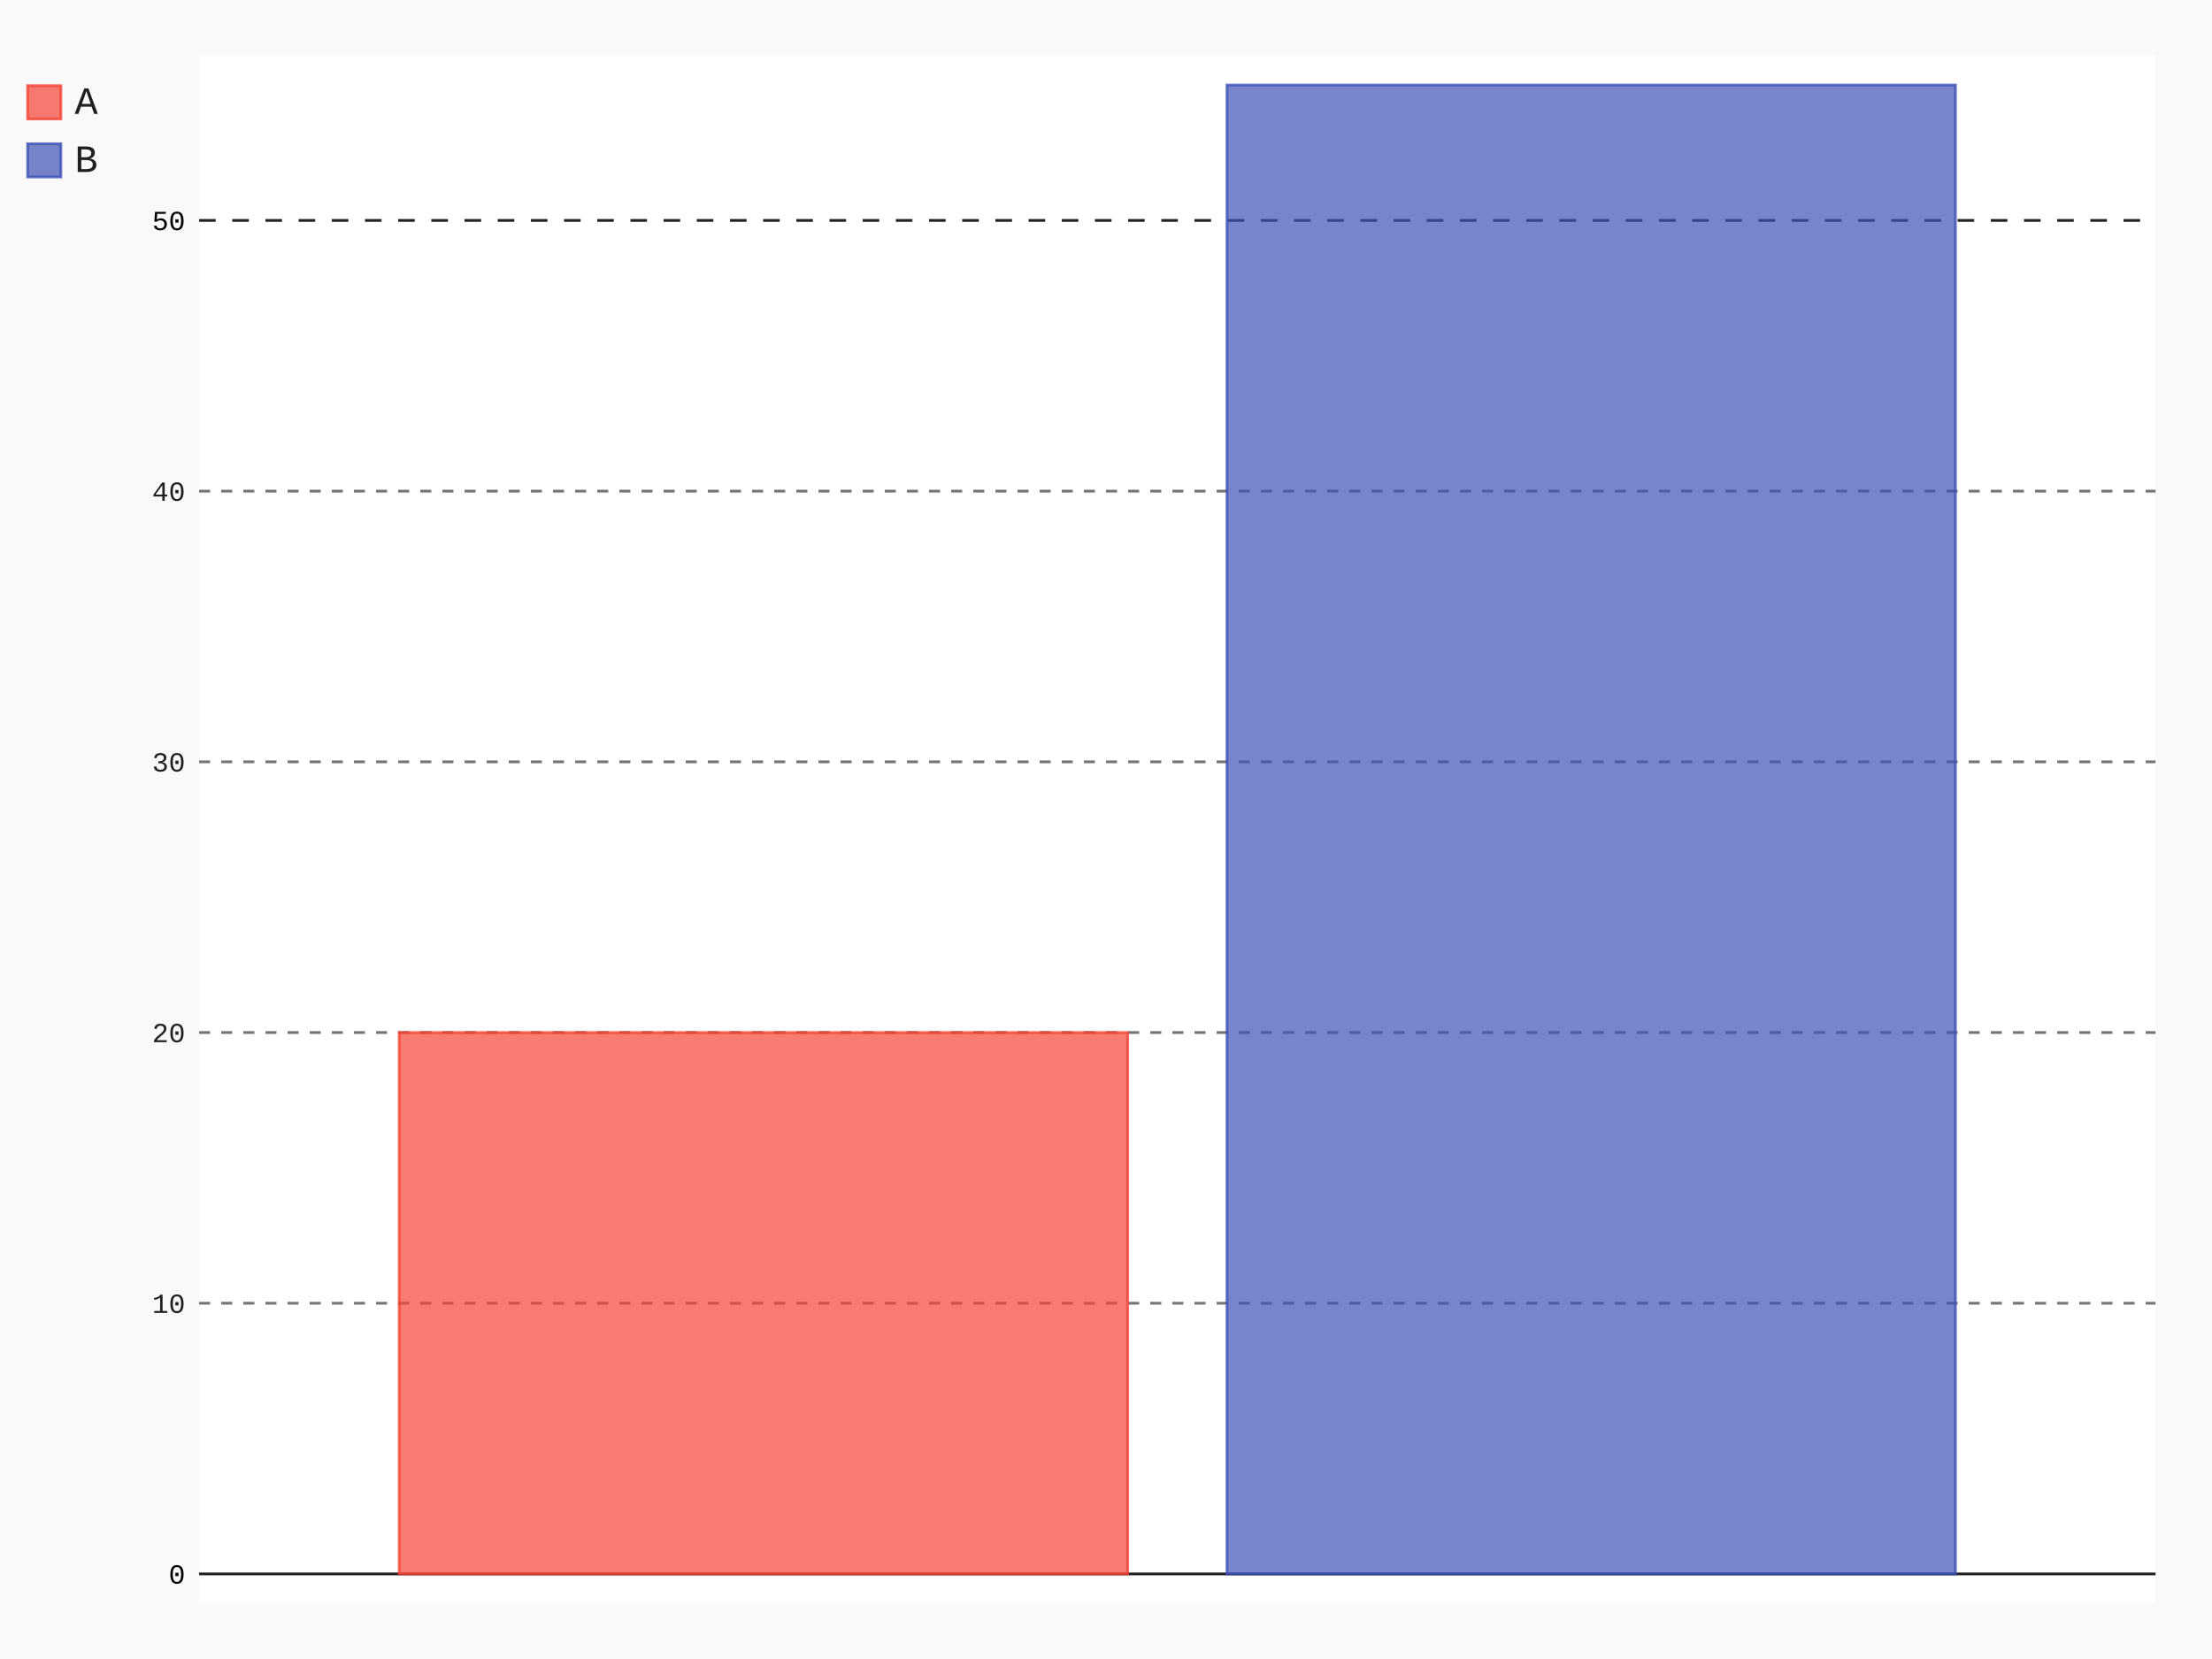
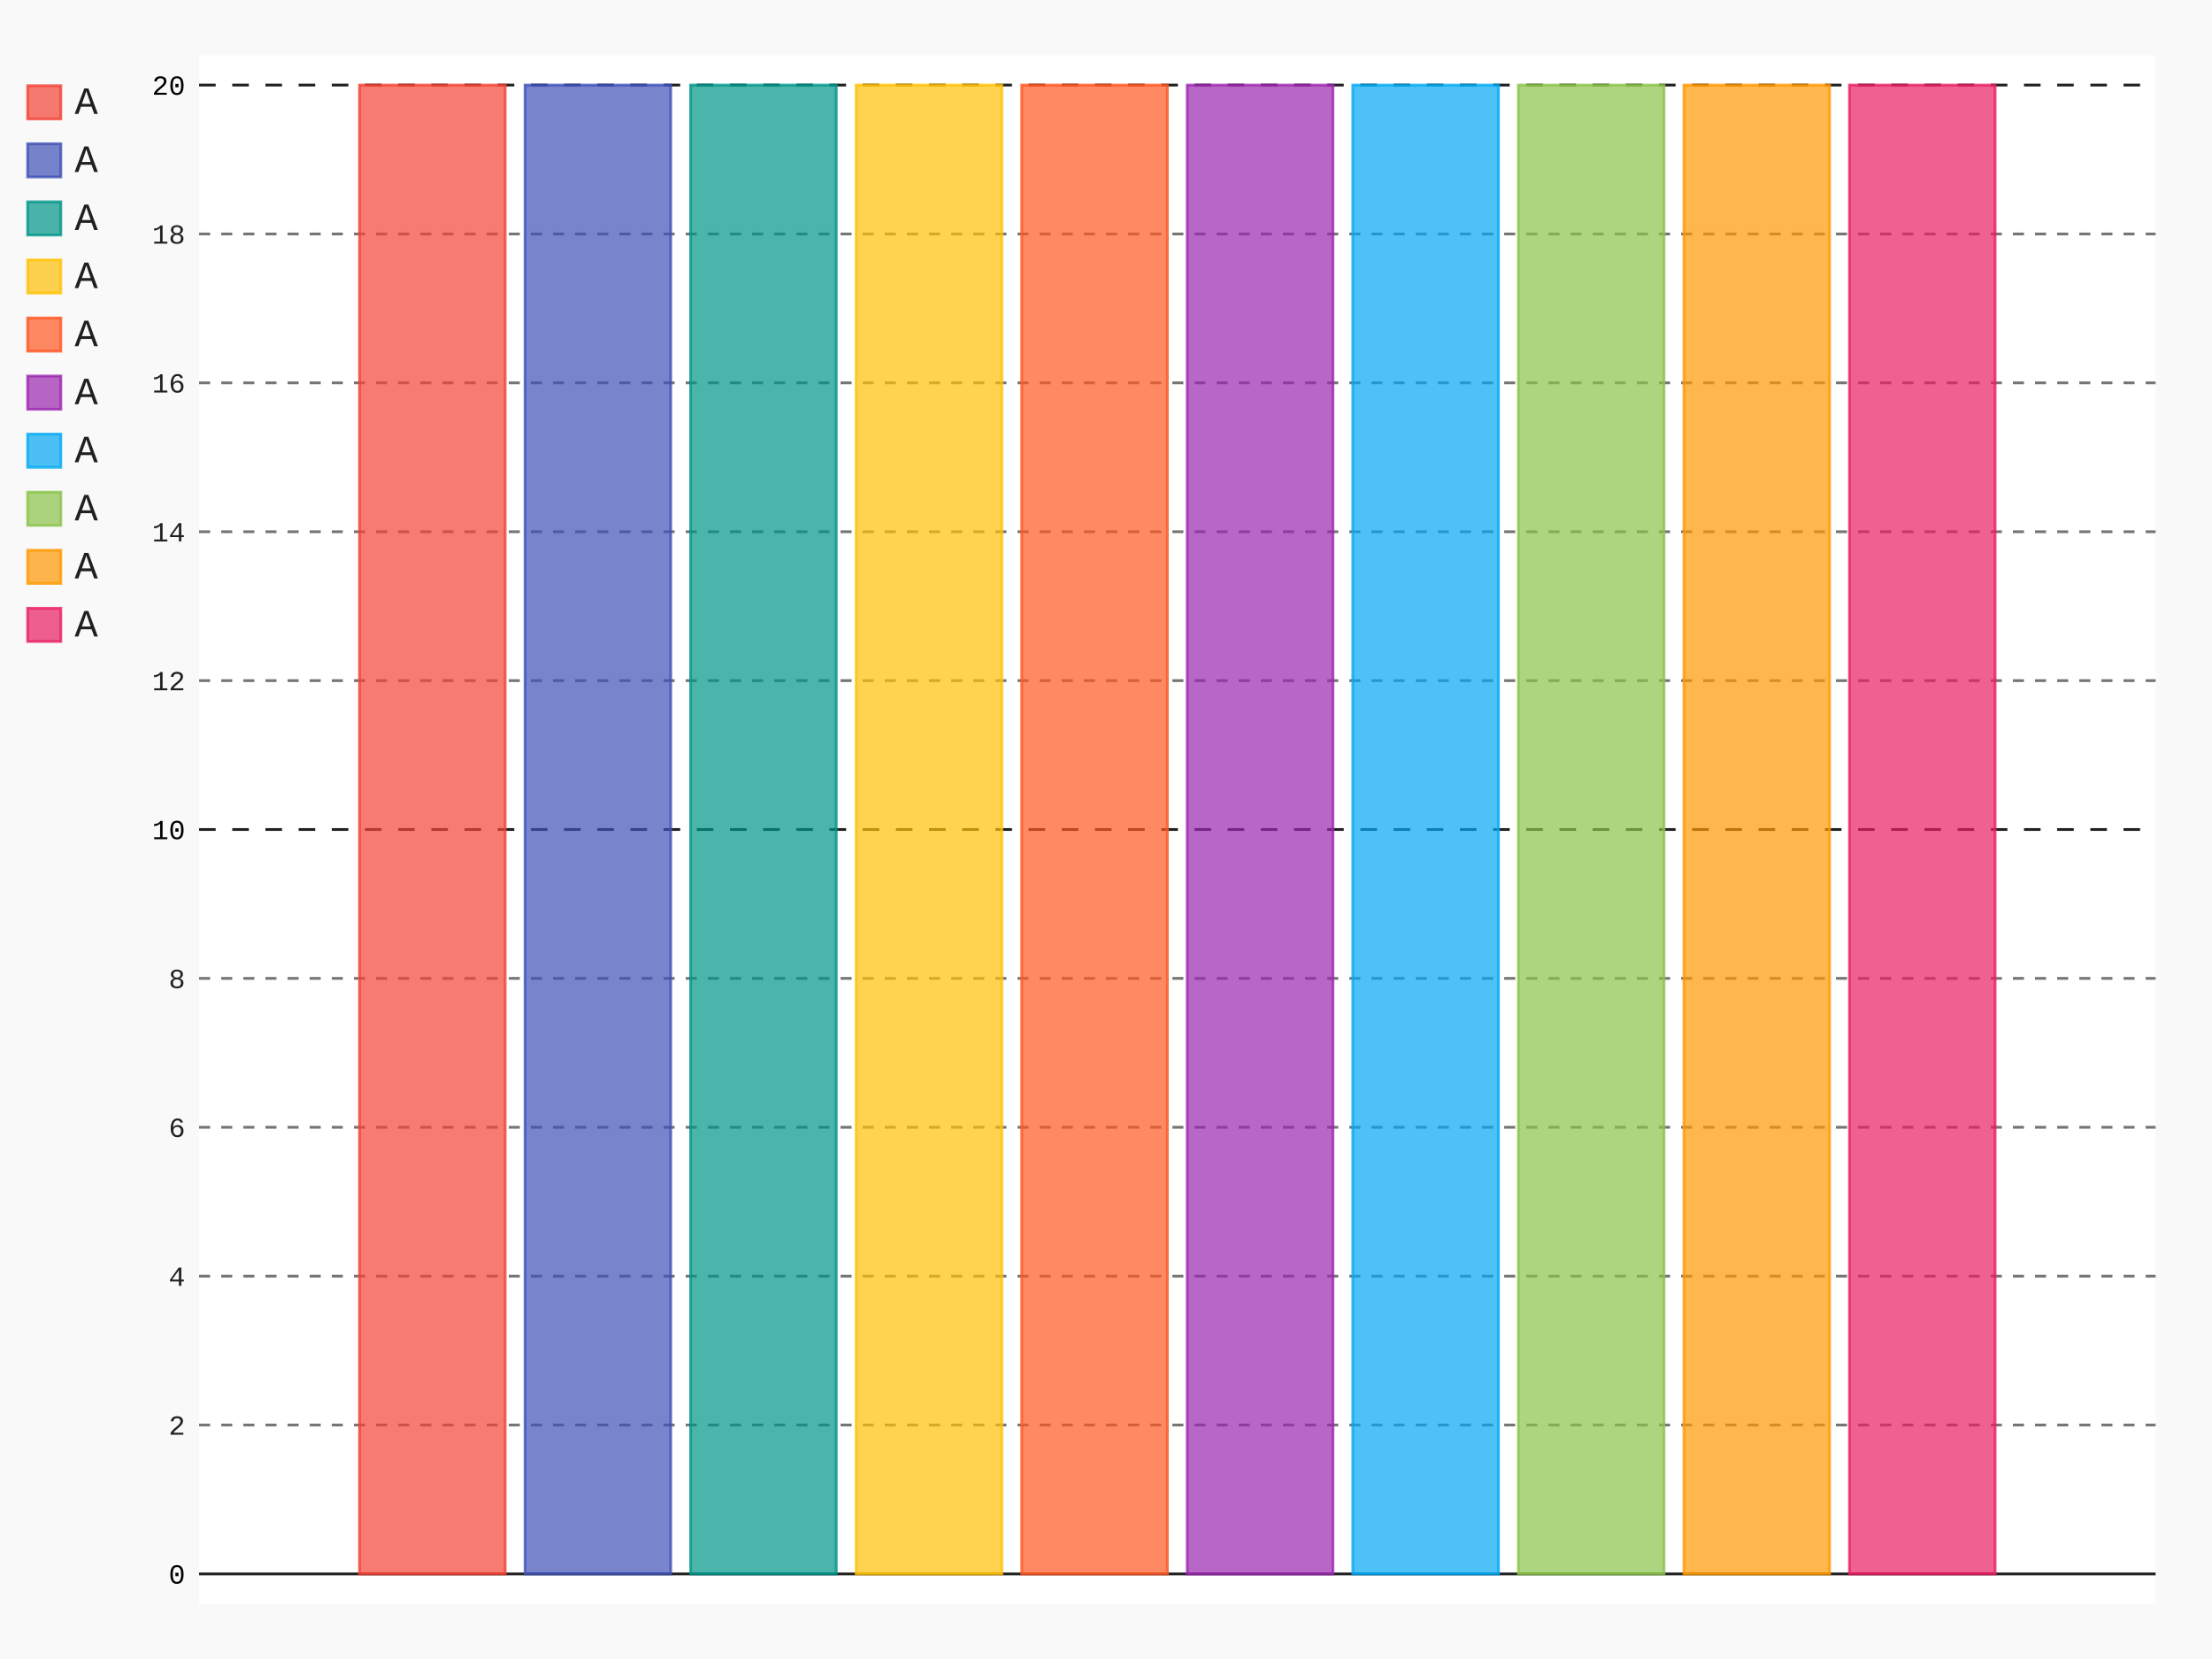
- <svg xmlns="http://www.w3.org/2000/svg" class="pygal-chart" id="chart-ce146ed2-235b-419c-b450-c26c2a980565" viewBox="0 0 800 600">
+ <svg xmlns="http://www.w3.org/2000/svg" class="pygal-chart" id="chart-e435a790-2680-48bd-a645-8f72118c1c0f" viewBox="0 0 800 600">
  <defs>
-     <style type="text/css">#chart-ce146ed2-235b-419c-b450-c26c2a980565{-webkit-user-select:none;-webkit-font-smoothing:antialiased;font-family:Consolas,"Liberation Mono",Menlo,Courier,monospace}#chart-ce146ed2-235b-419c-b450-c26c2a980565 .title{font-family:Consolas,"Liberation Mono",Menlo,Courier,monospace;font-size:16px}#chart-ce146ed2-235b-419c-b450-c26c2a980565 .legends .legend text{font-family:Consolas,"Liberation Mono",Menlo,Courier,monospace;font-size:14px}#chart-ce146ed2-235b-419c-b450-c26c2a980565 .axis text{font-family:Consolas,"Liberation Mono",Menlo,Courier,monospace;font-size:10px}#chart-ce146ed2-235b-419c-b450-c26c2a980565 .axis text.major{font-family:Consolas,"Liberation Mono",Menlo,Courier,monospace;font-size:10px}#chart-ce146ed2-235b-419c-b450-c26c2a980565 .text-overlay text.value{font-family:Consolas,"Liberation Mono",Menlo,Courier,monospace;font-size:16px}#chart-ce146ed2-235b-419c-b450-c26c2a980565 .text-overlay text.label{font-family:Consolas,"Liberation Mono",Menlo,Courier,monospace;font-size:10px}#chart-ce146ed2-235b-419c-b450-c26c2a980565 .tooltip{font-family:Consolas,"Liberation Mono",Menlo,Courier,monospace;font-size:14px}#chart-ce146ed2-235b-419c-b450-c26c2a980565 text.no_data{font-family:Consolas,"Liberation Mono",Menlo,Courier,monospace;font-size:64px}
- #chart-ce146ed2-235b-419c-b450-c26c2a980565{background-color:rgba(249,249,249,1)}#chart-ce146ed2-235b-419c-b450-c26c2a980565 path,#chart-ce146ed2-235b-419c-b450-c26c2a980565 line,#chart-ce146ed2-235b-419c-b450-c26c2a980565 rect,#chart-ce146ed2-235b-419c-b450-c26c2a980565 circle{-webkit-transition:150ms;-moz-transition:150ms;transition:150ms}#chart-ce146ed2-235b-419c-b450-c26c2a980565 .graph &gt; .background{fill:rgba(249,249,249,1)}#chart-ce146ed2-235b-419c-b450-c26c2a980565 .plot &gt; .background{fill:rgba(255,255,255,1)}#chart-ce146ed2-235b-419c-b450-c26c2a980565 .graph{fill:rgba(0,0,0,.87)}#chart-ce146ed2-235b-419c-b450-c26c2a980565 text.no_data{fill:rgba(0,0,0,1)}#chart-ce146ed2-235b-419c-b450-c26c2a980565 .title{fill:rgba(0,0,0,1)}#chart-ce146ed2-235b-419c-b450-c26c2a980565 .legends .legend text{fill:rgba(0,0,0,.87)}#chart-ce146ed2-235b-419c-b450-c26c2a980565 .legends .legend:hover text{fill:rgba(0,0,0,1)}#chart-ce146ed2-235b-419c-b450-c26c2a980565 .axis .line{stroke:rgba(0,0,0,1)}#chart-ce146ed2-235b-419c-b450-c26c2a980565 .axis .guide.line{stroke:rgba(0,0,0,.54)}#chart-ce146ed2-235b-419c-b450-c26c2a980565 .axis .major.line{stroke:rgba(0,0,0,.87)}#chart-ce146ed2-235b-419c-b450-c26c2a980565 .axis text.major{fill:rgba(0,0,0,1)}#chart-ce146ed2-235b-419c-b450-c26c2a980565 .axis.y .guides:hover .guide.line,#chart-ce146ed2-235b-419c-b450-c26c2a980565 .line-graph .axis.x .guides:hover .guide.line,#chart-ce146ed2-235b-419c-b450-c26c2a980565 .stackedline-graph .axis.x .guides:hover .guide.line,#chart-ce146ed2-235b-419c-b450-c26c2a980565 .xy-graph .axis.x .guides:hover .guide.line{stroke:rgba(0,0,0,1)}#chart-ce146ed2-235b-419c-b450-c26c2a980565 .axis .guides:hover text{fill:rgba(0,0,0,1)}#chart-ce146ed2-235b-419c-b450-c26c2a980565 .reactive{fill-opacity:.7;stroke-opacity:.8}#chart-ce146ed2-235b-419c-b450-c26c2a980565 .ci{stroke:rgba(0,0,0,.87)}#chart-ce146ed2-235b-419c-b450-c26c2a980565 .reactive.active,#chart-ce146ed2-235b-419c-b450-c26c2a980565 .active .reactive{fill-opacity:.8;stroke-opacity:.9;stroke-width:4}#chart-ce146ed2-235b-419c-b450-c26c2a980565 .ci .reactive.active{stroke-width:1.5}#chart-ce146ed2-235b-419c-b450-c26c2a980565 .series text{fill:rgba(0,0,0,1)}#chart-ce146ed2-235b-419c-b450-c26c2a980565 .tooltip rect{fill:rgba(255,255,255,1);stroke:rgba(0,0,0,1);-webkit-transition:opacity 150ms;-moz-transition:opacity 150ms;transition:opacity 150ms}#chart-ce146ed2-235b-419c-b450-c26c2a980565 .tooltip .label{fill:rgba(0,0,0,.87)}#chart-ce146ed2-235b-419c-b450-c26c2a980565 .tooltip .label{fill:rgba(0,0,0,.87)}#chart-ce146ed2-235b-419c-b450-c26c2a980565 .tooltip .legend{font-size:.8em;fill:rgba(0,0,0,.54)}#chart-ce146ed2-235b-419c-b450-c26c2a980565 .tooltip .x_label{font-size:.6em;fill:rgba(0,0,0,1)}#chart-ce146ed2-235b-419c-b450-c26c2a980565 .tooltip .xlink{font-size:.5em;text-decoration:underline}#chart-ce146ed2-235b-419c-b450-c26c2a980565 .tooltip .value{font-size:1.5em}#chart-ce146ed2-235b-419c-b450-c26c2a980565 .bound{font-size:.5em}#chart-ce146ed2-235b-419c-b450-c26c2a980565 .max-value{font-size:.75em;fill:rgba(0,0,0,.54)}#chart-ce146ed2-235b-419c-b450-c26c2a980565 .map-element{fill:rgba(255,255,255,1);stroke:rgba(0,0,0,.54) !important}#chart-ce146ed2-235b-419c-b450-c26c2a980565 .map-element .reactive{fill-opacity:inherit;stroke-opacity:inherit}#chart-ce146ed2-235b-419c-b450-c26c2a980565 .color-0,#chart-ce146ed2-235b-419c-b450-c26c2a980565 .color-0 a:visited{stroke:#F44336;fill:#F44336}#chart-ce146ed2-235b-419c-b450-c26c2a980565 .color-1,#chart-ce146ed2-235b-419c-b450-c26c2a980565 .color-1 a:visited{stroke:#3F51B5;fill:#3F51B5}#chart-ce146ed2-235b-419c-b450-c26c2a980565 .text-overlay .color-0 text{fill:black}#chart-ce146ed2-235b-419c-b450-c26c2a980565 .text-overlay .color-1 text{fill:black}
- #chart-ce146ed2-235b-419c-b450-c26c2a980565 text.no_data{text-anchor:middle}#chart-ce146ed2-235b-419c-b450-c26c2a980565 .guide.line{fill:none}#chart-ce146ed2-235b-419c-b450-c26c2a980565 .centered{text-anchor:middle}#chart-ce146ed2-235b-419c-b450-c26c2a980565 .title{text-anchor:middle}#chart-ce146ed2-235b-419c-b450-c26c2a980565 .legends .legend text{fill-opacity:1}#chart-ce146ed2-235b-419c-b450-c26c2a980565 .axis.x text{text-anchor:middle}#chart-ce146ed2-235b-419c-b450-c26c2a980565 .axis.x:not(.web) text[transform]{text-anchor:start}#chart-ce146ed2-235b-419c-b450-c26c2a980565 .axis.x:not(.web) text[transform].backwards{text-anchor:end}#chart-ce146ed2-235b-419c-b450-c26c2a980565 .axis.y text{text-anchor:end}#chart-ce146ed2-235b-419c-b450-c26c2a980565 .axis.y text[transform].backwards{text-anchor:start}#chart-ce146ed2-235b-419c-b450-c26c2a980565 .axis.y2 text{text-anchor:start}#chart-ce146ed2-235b-419c-b450-c26c2a980565 .axis.y2 text[transform].backwards{text-anchor:end}#chart-ce146ed2-235b-419c-b450-c26c2a980565 .axis .guide.line{stroke-dasharray:4,4}#chart-ce146ed2-235b-419c-b450-c26c2a980565 .axis .major.guide.line{stroke-dasharray:6,6}#chart-ce146ed2-235b-419c-b450-c26c2a980565 .horizontal .axis.y .guide.line,#chart-ce146ed2-235b-419c-b450-c26c2a980565 .horizontal .axis.y2 .guide.line,#chart-ce146ed2-235b-419c-b450-c26c2a980565 .vertical .axis.x .guide.line{opacity:0}#chart-ce146ed2-235b-419c-b450-c26c2a980565 .horizontal .axis.always_show .guide.line,#chart-ce146ed2-235b-419c-b450-c26c2a980565 .vertical .axis.always_show .guide.line{opacity:1 !important}#chart-ce146ed2-235b-419c-b450-c26c2a980565 .axis.y .guides:hover .guide.line,#chart-ce146ed2-235b-419c-b450-c26c2a980565 .axis.y2 .guides:hover .guide.line,#chart-ce146ed2-235b-419c-b450-c26c2a980565 .axis.x .guides:hover .guide.line{opacity:1}#chart-ce146ed2-235b-419c-b450-c26c2a980565 .axis .guides:hover text{opacity:1}#chart-ce146ed2-235b-419c-b450-c26c2a980565 .nofill{fill:none}#chart-ce146ed2-235b-419c-b450-c26c2a980565 .subtle-fill{fill-opacity:.2}#chart-ce146ed2-235b-419c-b450-c26c2a980565 .dot{stroke-width:1px;fill-opacity:1}#chart-ce146ed2-235b-419c-b450-c26c2a980565 .dot.active{stroke-width:5px}#chart-ce146ed2-235b-419c-b450-c26c2a980565 .dot.negative{fill:transparent}#chart-ce146ed2-235b-419c-b450-c26c2a980565 text,#chart-ce146ed2-235b-419c-b450-c26c2a980565 tspan{stroke:none !important}#chart-ce146ed2-235b-419c-b450-c26c2a980565 .series text.active{opacity:1}#chart-ce146ed2-235b-419c-b450-c26c2a980565 .tooltip rect{fill-opacity:.95;stroke-width:.5}#chart-ce146ed2-235b-419c-b450-c26c2a980565 .tooltip text{fill-opacity:1}#chart-ce146ed2-235b-419c-b450-c26c2a980565 .showable{visibility:hidden}#chart-ce146ed2-235b-419c-b450-c26c2a980565 .showable.shown{visibility:visible}#chart-ce146ed2-235b-419c-b450-c26c2a980565 .gauge-background{fill:rgba(229,229,229,1);stroke:none}#chart-ce146ed2-235b-419c-b450-c26c2a980565 .bg-lines{stroke:rgba(249,249,249,1);stroke-width:2px}</style>
+     <style type="text/css">#chart-e435a790-2680-48bd-a645-8f72118c1c0f{-webkit-user-select:none;-webkit-font-smoothing:antialiased;font-family:Consolas,"Liberation Mono",Menlo,Courier,monospace}#chart-e435a790-2680-48bd-a645-8f72118c1c0f .title{font-family:Consolas,"Liberation Mono",Menlo,Courier,monospace;font-size:16px}#chart-e435a790-2680-48bd-a645-8f72118c1c0f .legends .legend text{font-family:Consolas,"Liberation Mono",Menlo,Courier,monospace;font-size:14px}#chart-e435a790-2680-48bd-a645-8f72118c1c0f .axis text{font-family:Consolas,"Liberation Mono",Menlo,Courier,monospace;font-size:10px}#chart-e435a790-2680-48bd-a645-8f72118c1c0f .axis text.major{font-family:Consolas,"Liberation Mono",Menlo,Courier,monospace;font-size:10px}#chart-e435a790-2680-48bd-a645-8f72118c1c0f .text-overlay text.value{font-family:Consolas,"Liberation Mono",Menlo,Courier,monospace;font-size:16px}#chart-e435a790-2680-48bd-a645-8f72118c1c0f .text-overlay text.label{font-family:Consolas,"Liberation Mono",Menlo,Courier,monospace;font-size:10px}#chart-e435a790-2680-48bd-a645-8f72118c1c0f .tooltip{font-family:Consolas,"Liberation Mono",Menlo,Courier,monospace;font-size:14px}#chart-e435a790-2680-48bd-a645-8f72118c1c0f text.no_data{font-family:Consolas,"Liberation Mono",Menlo,Courier,monospace;font-size:64px}
+ #chart-e435a790-2680-48bd-a645-8f72118c1c0f{background-color:rgba(249,249,249,1)}#chart-e435a790-2680-48bd-a645-8f72118c1c0f path,#chart-e435a790-2680-48bd-a645-8f72118c1c0f line,#chart-e435a790-2680-48bd-a645-8f72118c1c0f rect,#chart-e435a790-2680-48bd-a645-8f72118c1c0f circle{-webkit-transition:150ms;-moz-transition:150ms;transition:150ms}#chart-e435a790-2680-48bd-a645-8f72118c1c0f .graph &gt; .background{fill:rgba(249,249,249,1)}#chart-e435a790-2680-48bd-a645-8f72118c1c0f .plot &gt; .background{fill:rgba(255,255,255,1)}#chart-e435a790-2680-48bd-a645-8f72118c1c0f .graph{fill:rgba(0,0,0,.87)}#chart-e435a790-2680-48bd-a645-8f72118c1c0f text.no_data{fill:rgba(0,0,0,1)}#chart-e435a790-2680-48bd-a645-8f72118c1c0f .title{fill:rgba(0,0,0,1)}#chart-e435a790-2680-48bd-a645-8f72118c1c0f .legends .legend text{fill:rgba(0,0,0,.87)}#chart-e435a790-2680-48bd-a645-8f72118c1c0f .legends .legend:hover text{fill:rgba(0,0,0,1)}#chart-e435a790-2680-48bd-a645-8f72118c1c0f .axis .line{stroke:rgba(0,0,0,1)}#chart-e435a790-2680-48bd-a645-8f72118c1c0f .axis .guide.line{stroke:rgba(0,0,0,.54)}#chart-e435a790-2680-48bd-a645-8f72118c1c0f .axis .major.line{stroke:rgba(0,0,0,.87)}#chart-e435a790-2680-48bd-a645-8f72118c1c0f .axis text.major{fill:rgba(0,0,0,1)}#chart-e435a790-2680-48bd-a645-8f72118c1c0f .axis.y .guides:hover .guide.line,#chart-e435a790-2680-48bd-a645-8f72118c1c0f .line-graph .axis.x .guides:hover .guide.line,#chart-e435a790-2680-48bd-a645-8f72118c1c0f .stackedline-graph .axis.x .guides:hover .guide.line,#chart-e435a790-2680-48bd-a645-8f72118c1c0f .xy-graph .axis.x .guides:hover .guide.line{stroke:rgba(0,0,0,1)}#chart-e435a790-2680-48bd-a645-8f72118c1c0f .axis .guides:hover text{fill:rgba(0,0,0,1)}#chart-e435a790-2680-48bd-a645-8f72118c1c0f .reactive{fill-opacity:.7;stroke-opacity:.8}#chart-e435a790-2680-48bd-a645-8f72118c1c0f .ci{stroke:rgba(0,0,0,.87)}#chart-e435a790-2680-48bd-a645-8f72118c1c0f .reactive.active,#chart-e435a790-2680-48bd-a645-8f72118c1c0f .active .reactive{fill-opacity:.8;stroke-opacity:.9;stroke-width:4}#chart-e435a790-2680-48bd-a645-8f72118c1c0f .ci .reactive.active{stroke-width:1.5}#chart-e435a790-2680-48bd-a645-8f72118c1c0f .series text{fill:rgba(0,0,0,1)}#chart-e435a790-2680-48bd-a645-8f72118c1c0f .tooltip rect{fill:rgba(255,255,255,1);stroke:rgba(0,0,0,1);-webkit-transition:opacity 150ms;-moz-transition:opacity 150ms;transition:opacity 150ms}#chart-e435a790-2680-48bd-a645-8f72118c1c0f .tooltip .label{fill:rgba(0,0,0,.87)}#chart-e435a790-2680-48bd-a645-8f72118c1c0f .tooltip .label{fill:rgba(0,0,0,.87)}#chart-e435a790-2680-48bd-a645-8f72118c1c0f .tooltip .legend{font-size:.8em;fill:rgba(0,0,0,.54)}#chart-e435a790-2680-48bd-a645-8f72118c1c0f .tooltip .x_label{font-size:.6em;fill:rgba(0,0,0,1)}#chart-e435a790-2680-48bd-a645-8f72118c1c0f .tooltip .xlink{font-size:.5em;text-decoration:underline}#chart-e435a790-2680-48bd-a645-8f72118c1c0f .tooltip .value{font-size:1.5em}#chart-e435a790-2680-48bd-a645-8f72118c1c0f .bound{font-size:.5em}#chart-e435a790-2680-48bd-a645-8f72118c1c0f .max-value{font-size:.75em;fill:rgba(0,0,0,.54)}#chart-e435a790-2680-48bd-a645-8f72118c1c0f .map-element{fill:rgba(255,255,255,1);stroke:rgba(0,0,0,.54) !important}#chart-e435a790-2680-48bd-a645-8f72118c1c0f .map-element .reactive{fill-opacity:inherit;stroke-opacity:inherit}#chart-e435a790-2680-48bd-a645-8f72118c1c0f .color-0,#chart-e435a790-2680-48bd-a645-8f72118c1c0f .color-0 a:visited{stroke:#F44336;fill:#F44336}#chart-e435a790-2680-48bd-a645-8f72118c1c0f .color-1,#chart-e435a790-2680-48bd-a645-8f72118c1c0f .color-1 a:visited{stroke:#3F51B5;fill:#3F51B5}#chart-e435a790-2680-48bd-a645-8f72118c1c0f .color-2,#chart-e435a790-2680-48bd-a645-8f72118c1c0f .color-2 a:visited{stroke:#009688;fill:#009688}#chart-e435a790-2680-48bd-a645-8f72118c1c0f .color-3,#chart-e435a790-2680-48bd-a645-8f72118c1c0f .color-3 a:visited{stroke:#FFC107;fill:#FFC107}#chart-e435a790-2680-48bd-a645-8f72118c1c0f .color-4,#chart-e435a790-2680-48bd-a645-8f72118c1c0f .color-4 a:visited{stroke:#FF5722;fill:#FF5722}#chart-e435a790-2680-48bd-a645-8f72118c1c0f .color-5,#chart-e435a790-2680-48bd-a645-8f72118c1c0f .color-5 a:visited{stroke:#9C27B0;fill:#9C27B0}#chart-e435a790-2680-48bd-a645-8f72118c1c0f .color-6,#chart-e435a790-2680-48bd-a645-8f72118c1c0f .color-6 a:visited{stroke:#03A9F4;fill:#03A9F4}#chart-e435a790-2680-48bd-a645-8f72118c1c0f .color-7,#chart-e435a790-2680-48bd-a645-8f72118c1c0f .color-7 a:visited{stroke:#8BC34A;fill:#8BC34A}#chart-e435a790-2680-48bd-a645-8f72118c1c0f .color-8,#chart-e435a790-2680-48bd-a645-8f72118c1c0f .color-8 a:visited{stroke:#FF9800;fill:#FF9800}#chart-e435a790-2680-48bd-a645-8f72118c1c0f .color-9,#chart-e435a790-2680-48bd-a645-8f72118c1c0f .color-9 a:visited{stroke:#E91E63;fill:#E91E63}#chart-e435a790-2680-48bd-a645-8f72118c1c0f .text-overlay .color-0 text{fill:black}#chart-e435a790-2680-48bd-a645-8f72118c1c0f .text-overlay .color-1 text{fill:black}#chart-e435a790-2680-48bd-a645-8f72118c1c0f .text-overlay .color-2 text{fill:black}#chart-e435a790-2680-48bd-a645-8f72118c1c0f .text-overlay .color-3 text{fill:black}#chart-e435a790-2680-48bd-a645-8f72118c1c0f .text-overlay .color-4 text{fill:black}#chart-e435a790-2680-48bd-a645-8f72118c1c0f .text-overlay .color-5 text{fill:black}#chart-e435a790-2680-48bd-a645-8f72118c1c0f .text-overlay .color-6 text{fill:black}#chart-e435a790-2680-48bd-a645-8f72118c1c0f .text-overlay .color-7 text{fill:black}#chart-e435a790-2680-48bd-a645-8f72118c1c0f .text-overlay .color-8 text{fill:black}#chart-e435a790-2680-48bd-a645-8f72118c1c0f .text-overlay .color-9 text{fill:black}
+ #chart-e435a790-2680-48bd-a645-8f72118c1c0f text.no_data{text-anchor:middle}#chart-e435a790-2680-48bd-a645-8f72118c1c0f .guide.line{fill:none}#chart-e435a790-2680-48bd-a645-8f72118c1c0f .centered{text-anchor:middle}#chart-e435a790-2680-48bd-a645-8f72118c1c0f .title{text-anchor:middle}#chart-e435a790-2680-48bd-a645-8f72118c1c0f .legends .legend text{fill-opacity:1}#chart-e435a790-2680-48bd-a645-8f72118c1c0f .axis.x text{text-anchor:middle}#chart-e435a790-2680-48bd-a645-8f72118c1c0f .axis.x:not(.web) text[transform]{text-anchor:start}#chart-e435a790-2680-48bd-a645-8f72118c1c0f .axis.x:not(.web) text[transform].backwards{text-anchor:end}#chart-e435a790-2680-48bd-a645-8f72118c1c0f .axis.y text{text-anchor:end}#chart-e435a790-2680-48bd-a645-8f72118c1c0f .axis.y text[transform].backwards{text-anchor:start}#chart-e435a790-2680-48bd-a645-8f72118c1c0f .axis.y2 text{text-anchor:start}#chart-e435a790-2680-48bd-a645-8f72118c1c0f .axis.y2 text[transform].backwards{text-anchor:end}#chart-e435a790-2680-48bd-a645-8f72118c1c0f .axis .guide.line{stroke-dasharray:4,4}#chart-e435a790-2680-48bd-a645-8f72118c1c0f .axis .major.guide.line{stroke-dasharray:6,6}#chart-e435a790-2680-48bd-a645-8f72118c1c0f .horizontal .axis.y .guide.line,#chart-e435a790-2680-48bd-a645-8f72118c1c0f .horizontal .axis.y2 .guide.line,#chart-e435a790-2680-48bd-a645-8f72118c1c0f .vertical .axis.x .guide.line{opacity:0}#chart-e435a790-2680-48bd-a645-8f72118c1c0f .horizontal .axis.always_show .guide.line,#chart-e435a790-2680-48bd-a645-8f72118c1c0f .vertical .axis.always_show .guide.line{opacity:1 !important}#chart-e435a790-2680-48bd-a645-8f72118c1c0f .axis.y .guides:hover .guide.line,#chart-e435a790-2680-48bd-a645-8f72118c1c0f .axis.y2 .guides:hover .guide.line,#chart-e435a790-2680-48bd-a645-8f72118c1c0f .axis.x .guides:hover .guide.line{opacity:1}#chart-e435a790-2680-48bd-a645-8f72118c1c0f .axis .guides:hover text{opacity:1}#chart-e435a790-2680-48bd-a645-8f72118c1c0f .nofill{fill:none}#chart-e435a790-2680-48bd-a645-8f72118c1c0f .subtle-fill{fill-opacity:.2}#chart-e435a790-2680-48bd-a645-8f72118c1c0f .dot{stroke-width:1px;fill-opacity:1}#chart-e435a790-2680-48bd-a645-8f72118c1c0f .dot.active{stroke-width:5px}#chart-e435a790-2680-48bd-a645-8f72118c1c0f .dot.negative{fill:transparent}#chart-e435a790-2680-48bd-a645-8f72118c1c0f text,#chart-e435a790-2680-48bd-a645-8f72118c1c0f tspan{stroke:none !important}#chart-e435a790-2680-48bd-a645-8f72118c1c0f .series text.active{opacity:1}#chart-e435a790-2680-48bd-a645-8f72118c1c0f .tooltip rect{fill-opacity:.95;stroke-width:.5}#chart-e435a790-2680-48bd-a645-8f72118c1c0f .tooltip text{fill-opacity:1}#chart-e435a790-2680-48bd-a645-8f72118c1c0f .showable{visibility:hidden}#chart-e435a790-2680-48bd-a645-8f72118c1c0f .showable.shown{visibility:visible}#chart-e435a790-2680-48bd-a645-8f72118c1c0f .gauge-background{fill:rgba(229,229,229,1);stroke:none}#chart-e435a790-2680-48bd-a645-8f72118c1c0f .bg-lines{stroke:rgba(249,249,249,1);stroke-width:2px}</style>
  </defs>
  <g class="graph bar-graph vertical">
    <rect class="background" height="600" width="800" x="0" y="0" />
    <g class="plot" transform="translate(72, 20)">
      <rect class="background" height="560" width="707.6" x="0" y="0" />
      <g class="axis y always_show">
        <g class="guides">
          <path class="axis major line" d="M0 549.231 h707.6" />
          <text class="major" x="-5" y="552.731">0</text>
        </g>
        <g class="guides">
-           <path class="guide line" d="M0 451.329 h707.6" />
-           <text class="" x="-5" y="454.829">10</text>
-         </g>
-         <g class="guides">
-           <path class="guide line" d="M0 353.427 h707.6" />
-           <text class="" x="-5" y="356.927">20</text>
-         </g>
-         <g class="guides">
-           <path class="guide line" d="M0 255.524 h707.6" />
-           <text class="" x="-5" y="259.024">30</text>
-         </g>
-         <g class="guides">
-           <path class="guide line" d="M0 157.622 h707.6" />
-           <text class="" x="-5" y="161.122">40</text>
-         </g>
-         <g class="guides">
-           <path class="major guide line" d="M0 59.72 h707.6" />
-           <text class="major" x="-5" y="63.22">50</text>
+           <path class="guide line" d="M0 495.385 h707.6" />
+           <text class="" x="-5" y="498.885">2</text>
+         </g>
+         <g class="guides">
+           <path class="guide line" d="M0 441.538 h707.6" />
+           <text class="" x="-5" y="445.038">4</text>
+         </g>
+         <g class="guides">
+           <path class="guide line" d="M0 387.692 h707.6" />
+           <text class="" x="-5" y="391.192">6</text>
+         </g>
+         <g class="guides">
+           <path class="guide line" d="M0 333.846 h707.6" />
+           <text class="" x="-5" y="337.346">8</text>
+         </g>
+         <g class="guides">
+           <path class="major guide line" d="M0 280 h707.6" />
+           <text class="major" x="-5" y="283.5">10</text>
+         </g>
+         <g class="guides">
+           <path class="guide line" d="M0 226.154 h707.6" />
+           <text class="" x="-5" y="229.654">12</text>
+         </g>
+         <g class="guides">
+           <path class="guide line" d="M0 172.308 h707.6" />
+           <text class="" x="-5" y="175.808">14</text>
+         </g>
+         <g class="guides">
+           <path class="guide line" d="M0 118.462 h707.6" />
+           <text class="" x="-5" y="121.962">16</text>
+         </g>
+         <g class="guides">
+           <path class="guide line" d="M0 64.615 h707.6" />
+           <text class="" x="-5" y="68.115">18</text>
+         </g>
+         <g class="guides">
+           <path class="major guide line" d="M0 10.769 h707.6" />
+           <text class="major" x="-5" y="14.269">20</text>
        </g>
      </g>
      <g class="series serie-0 color-0">
        <g class="bars">
          <g class="bar">
-             <rect class="rect reactive tooltip-trigger" height="195.804" rx="0" ry="0" width="263.445" x="72.393" y="353.427" />
+             <rect class="rect reactive tooltip-trigger" height="538.462" rx="0" ry="0" width="52.689" x="58.023" y="10.769" />
          </g>
        </g>
      </g>
      <g class="series serie-1 color-1">
        <g class="bars">
          <g class="bar">
-             <rect class="rect reactive tooltip-trigger" height="538.462" rx="0" ry="0" width="263.445" x="371.762" y="10.769" />
+             <rect class="rect reactive tooltip-trigger" height="538.462" rx="0" ry="0" width="52.689" x="117.897" y="10.769" />
+           </g>
+         </g>
+       </g>
+       <g class="series serie-2 color-2">
+         <g class="bars">
+           <g class="bar">
+             <rect class="rect reactive tooltip-trigger" height="538.462" rx="0" ry="0" width="52.689" x="177.771" y="10.769" />
+           </g>
+         </g>
+       </g>
+       <g class="series serie-3 color-3">
+         <g class="bars">
+           <g class="bar">
+             <rect class="rect reactive tooltip-trigger" height="538.462" rx="0" ry="0" width="52.689" x="237.645" y="10.769" />
+           </g>
+         </g>
+       </g>
+       <g class="series serie-4 color-4">
+         <g class="bars">
+           <g class="bar">
+             <rect class="rect reactive tooltip-trigger" height="538.462" rx="0" ry="0" width="52.689" x="297.519" y="10.769" />
+           </g>
+         </g>
+       </g>
+       <g class="series serie-5 color-5">
+         <g class="bars">
+           <g class="bar">
+             <rect class="rect reactive tooltip-trigger" height="538.462" rx="0" ry="0" width="52.689" x="357.392" y="10.769" />
+           </g>
+         </g>
+       </g>
+       <g class="series serie-6 color-6">
+         <g class="bars">
+           <g class="bar">
+             <rect class="rect reactive tooltip-trigger" height="538.462" rx="0" ry="0" width="52.689" x="417.266" y="10.769" />
+           </g>
+         </g>
+       </g>
+       <g class="series serie-7 color-7">
+         <g class="bars">
+           <g class="bar">
+             <rect class="rect reactive tooltip-trigger" height="538.462" rx="0" ry="0" width="52.689" x="477.14" y="10.769" />
+           </g>
+         </g>
+       </g>
+       <g class="series serie-8 color-8">
+         <g class="bars">
+           <g class="bar">
+             <rect class="rect reactive tooltip-trigger" height="538.462" rx="0" ry="0" width="52.689" x="537.014" y="10.769" />
+           </g>
+         </g>
+       </g>
+       <g class="series serie-9 color-9">
+         <g class="bars">
+           <g class="bar">
+             <rect class="rect reactive tooltip-trigger" height="538.462" rx="0" ry="0" width="52.689" x="596.888" y="10.769" />
          </g>
        </g>
      </g>
    </g>
    <g class="titles" />
    <g class="plot overlay" transform="translate(72, 20)">
      <g class="series serie-0 color-0" />
      <g class="series serie-1 color-1" />
+       <g class="series serie-2 color-2" />
+       <g class="series serie-3 color-3" />
+       <g class="series serie-4 color-4" />
+       <g class="series serie-5 color-5" />
+       <g class="series serie-6 color-6" />
+       <g class="series serie-7 color-7" />
+       <g class="series serie-8 color-8" />
+       <g class="series serie-9 color-9" />
    </g>
    <g class="plot text-overlay" transform="translate(72, 20)">
      <g class="series serie-0 color-0" />
      <g class="series serie-1 color-1" />
+       <g class="series serie-2 color-2" />
+       <g class="series serie-3 color-3" />
+       <g class="series serie-4 color-4" />
+       <g class="series serie-5 color-5" />
+       <g class="series serie-6 color-6" />
+       <g class="series serie-7 color-7" />
+       <g class="series serie-8 color-8" />
+       <g class="series serie-9 color-9" />
    </g>
    <g class="plot tooltip-overlay" transform="translate(72, 20)">
      <g class="tooltip" style="opacity: 0" transform="translate(0 0)">
        <rect class="tooltip-box" height="0" rx="0" ry="0" width="0" />
        <g class="text" />
      </g>
    </g>
    <g class="legends" transform="translate(10, 30)">
      <g class="legend reactive activate-serie" id="activate-serie-0">
        <rect class="color-0 reactive" height="12" width="12" x="0.0" y="1.0" />
        <text x="17.0" y="11.2">A</text>
      </g>
      <g class="legend reactive activate-serie" id="activate-serie-1">
        <rect class="color-1 reactive" height="12" width="12" x="0.0" y="22.0" />
-         <text x="17.0" y="32.2">B</text>
+         <text x="17.0" y="32.2">A</text>
+       </g>
+       <g class="legend reactive activate-serie" id="activate-serie-2">
+         <rect class="color-2 reactive" height="12" width="12" x="0.0" y="43.0" />
+         <text x="17.0" y="53.2">A</text>
+       </g>
+       <g class="legend reactive activate-serie" id="activate-serie-3">
+         <rect class="color-3 reactive" height="12" width="12" x="0.0" y="64.0" />
+         <text x="17.0" y="74.2">A</text>
+       </g>
+       <g class="legend reactive activate-serie" id="activate-serie-4">
+         <rect class="color-4 reactive" height="12" width="12" x="0.0" y="85.0" />
+         <text x="17.0" y="95.2">A</text>
+       </g>
+       <g class="legend reactive activate-serie" id="activate-serie-5">
+         <rect class="color-5 reactive" height="12" width="12" x="0.0" y="106.0" />
+         <text x="17.0" y="116.2">A</text>
+       </g>
+       <g class="legend reactive activate-serie" id="activate-serie-6">
+         <rect class="color-6 reactive" height="12" width="12" x="0.0" y="127.0" />
+         <text x="17.0" y="137.2">A</text>
+       </g>
+       <g class="legend reactive activate-serie" id="activate-serie-7">
+         <rect class="color-7 reactive" height="12" width="12" x="0.0" y="148.0" />
+         <text x="17.0" y="158.2">A</text>
+       </g>
+       <g class="legend reactive activate-serie" id="activate-serie-8">
+         <rect class="color-8 reactive" height="12" width="12" x="0.0" y="169.0" />
+         <text x="17.0" y="179.2">A</text>
+       </g>
+       <g class="legend reactive activate-serie" id="activate-serie-9">
+         <rect class="color-9 reactive" height="12" width="12" x="0.0" y="190.0" />
+         <text x="17.0" y="200.2">A</text>
      </g>
    </g>
    <g class="legends" transform="translate(790, 30)" />
  </g>
</svg>
